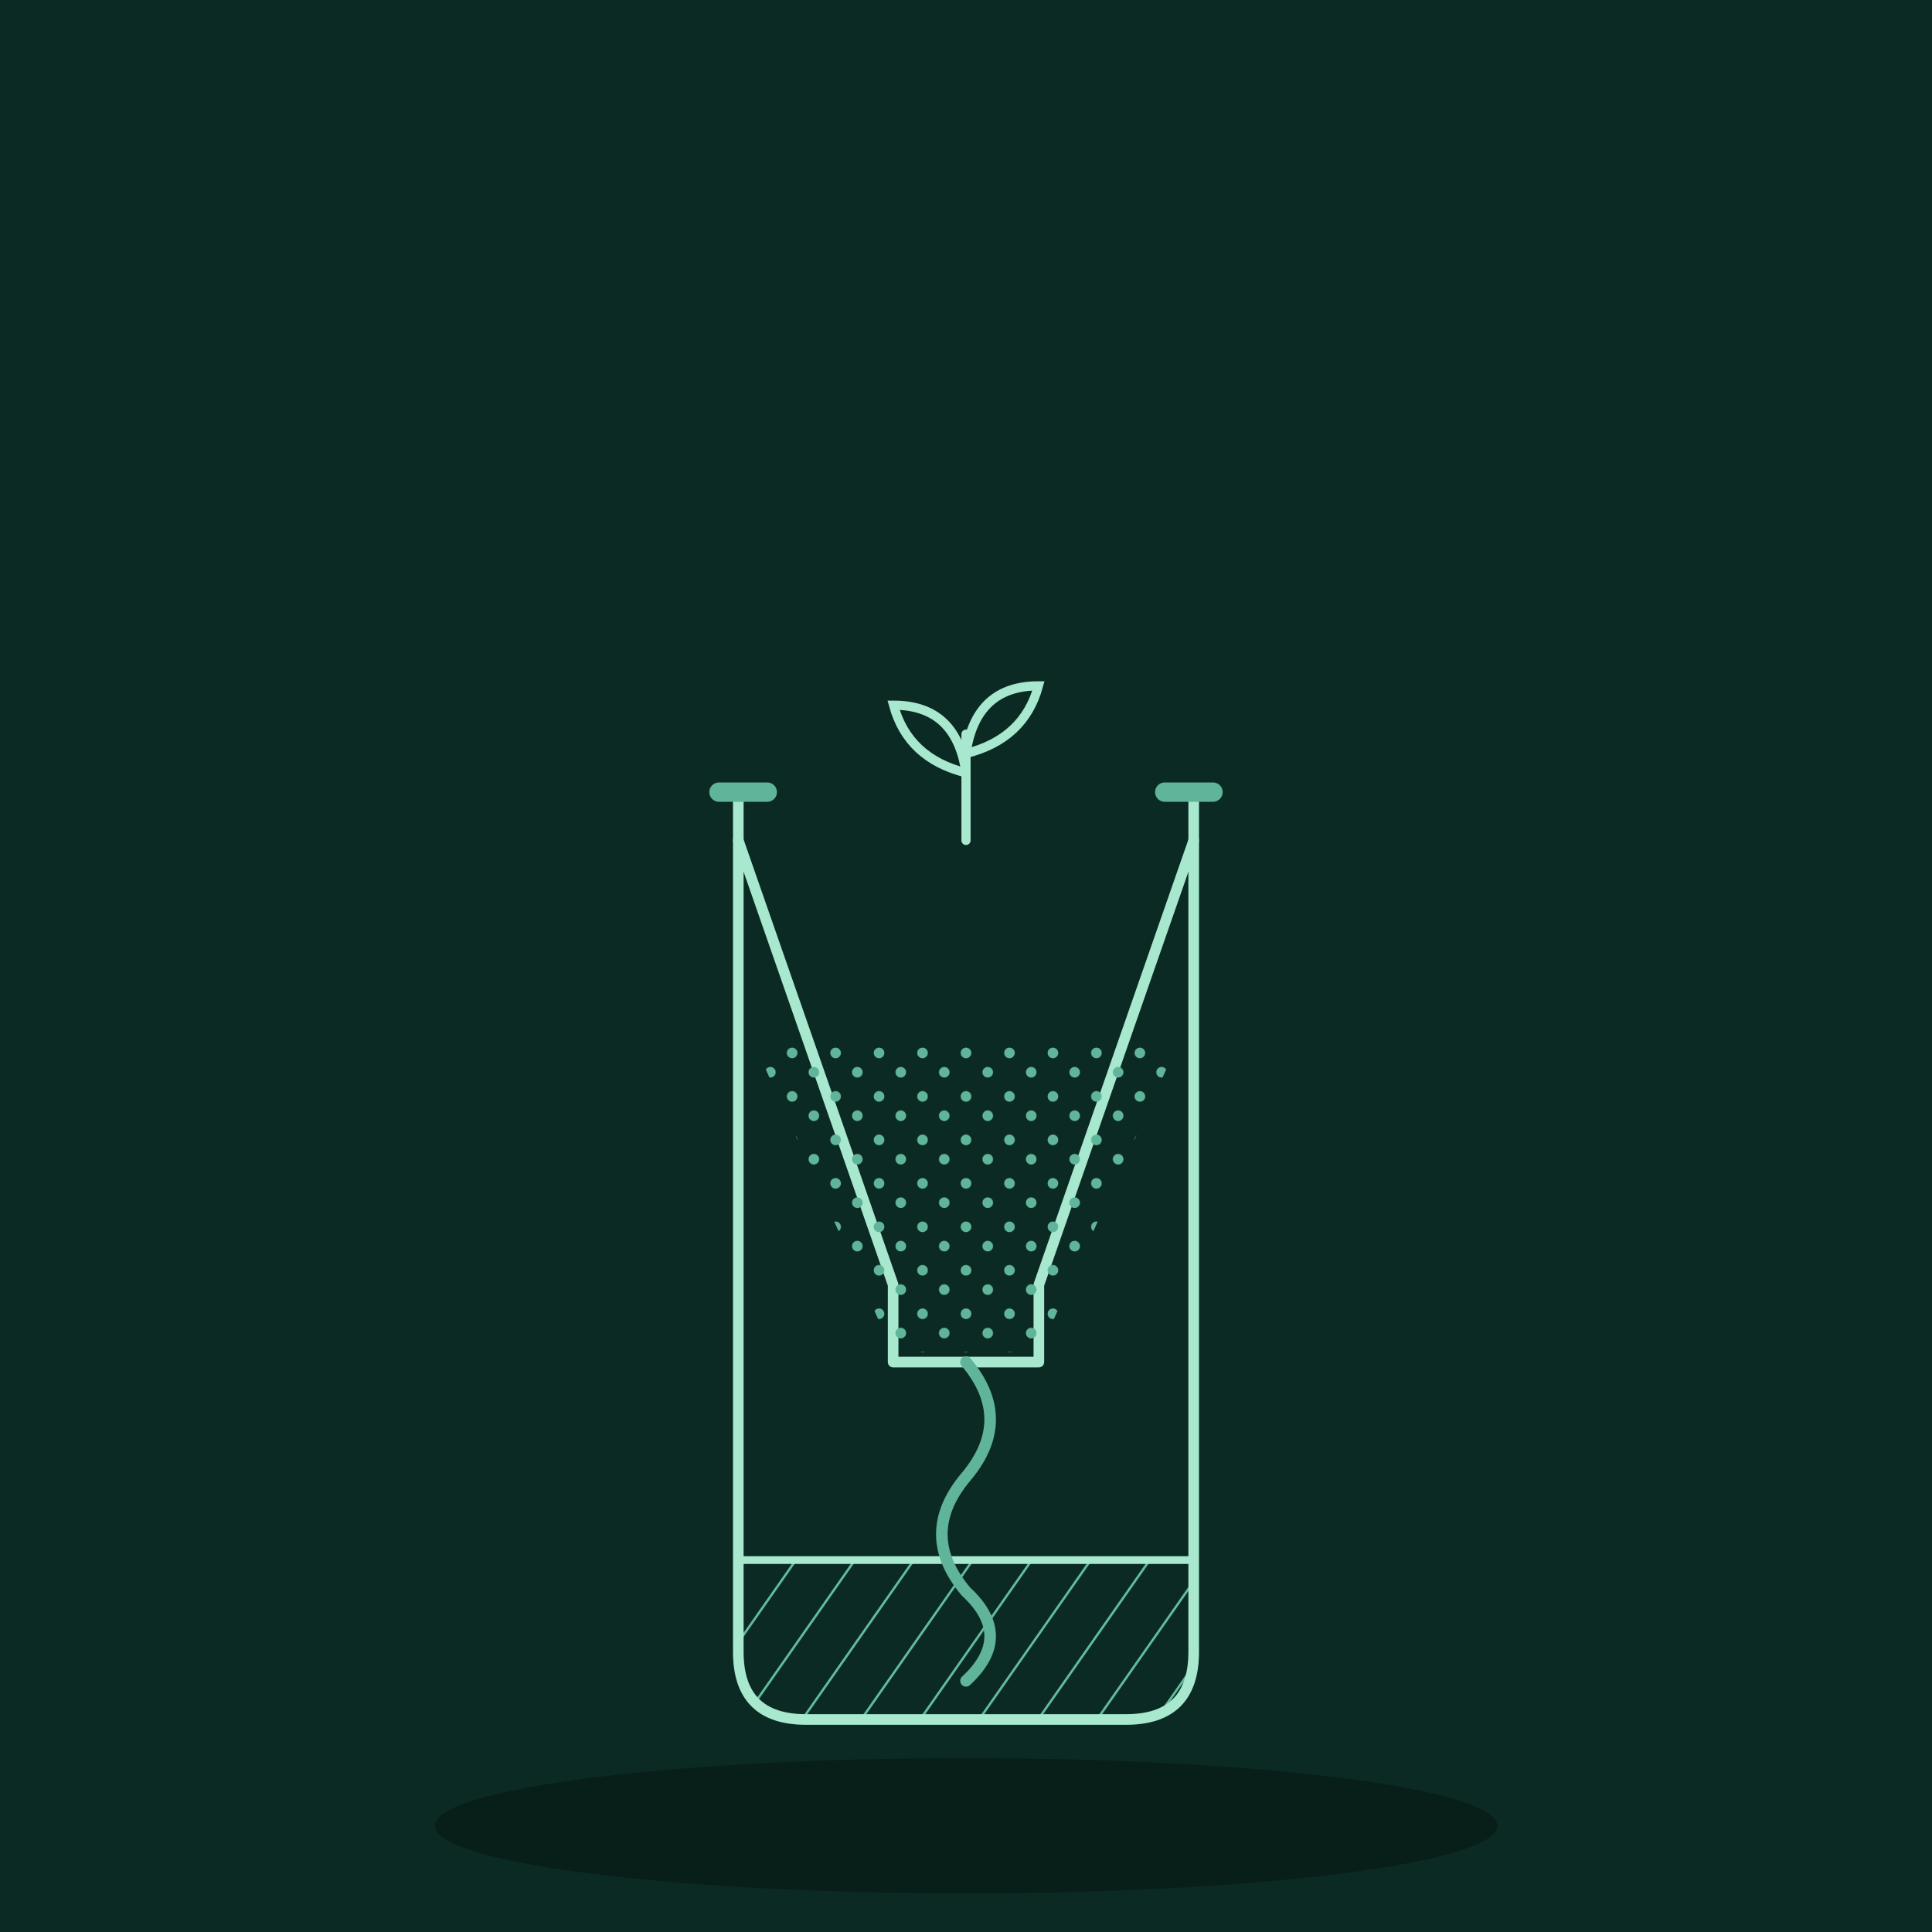
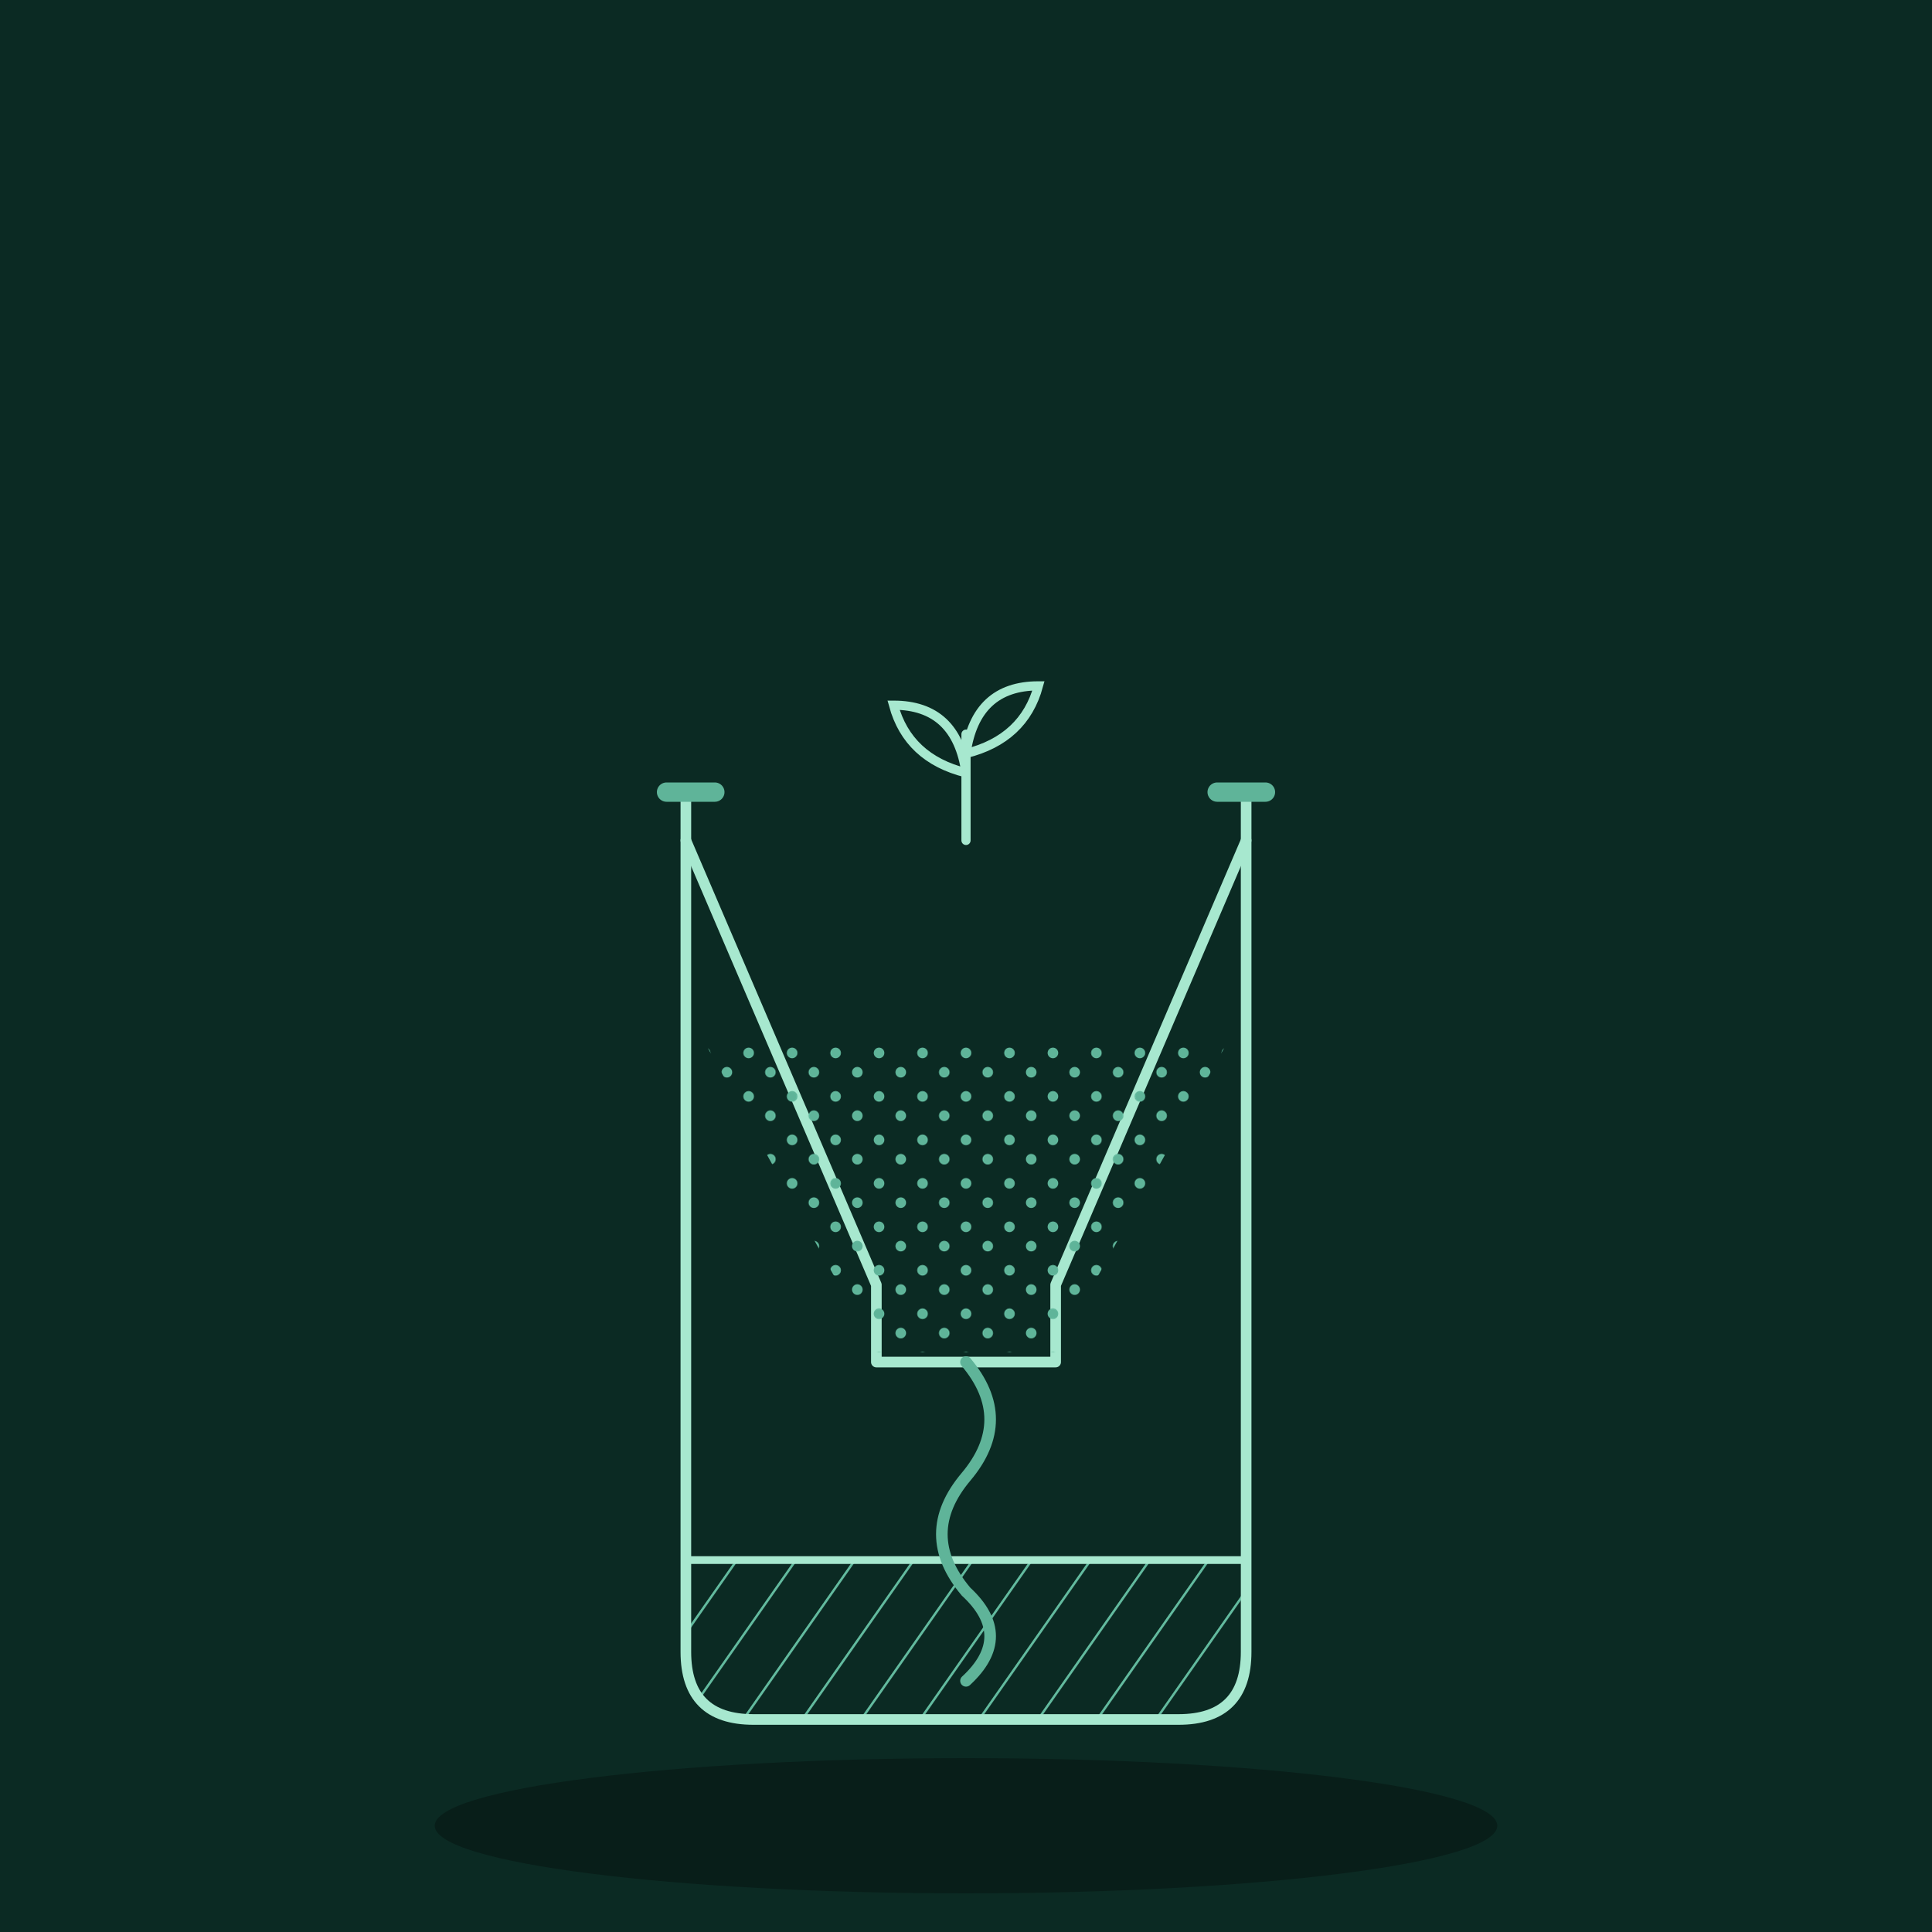
<svg xmlns="http://www.w3.org/2000/svg" viewBox="0 0 400 400" width="100%" role="img" aria-label="الشكل النهائي: مزهرية تسقي نفسها">
  <defs>
    <pattern id="bsoil" width="9" height="9" patternUnits="userSpaceOnUse">
      <circle cx="2" cy="2" r="1.1" fill="#5fb499" />
      <circle cx="6.5" cy="6" r="1.1" fill="#5fb499" />
    </pattern>
    <pattern id="bwater" width="10" height="10" patternUnits="userSpaceOnUse" patternTransform="rotate(35)">
      <line x1="0" y1="0" x2="0" y2="10" stroke="#5fb499" stroke-width="1" />
    </pattern>
  </defs>
  <rect width="400" height="400" fill="#0b2a23" />
  <ellipse cx="200" cy="378" rx="110" ry="14" fill="rgba(0,0,0,0.28)" />
  <g stroke-linecap="round">
-     <path d="M153.857 323 H246.143 V342 q0 14 -14 14 H166.857 q-14 0 -14 -14 Z" fill="url(#bwater)" />
-     <line x1="153.857" y1="323" x2="246.143" y2="323" stroke="#a7e8cf" stroke-width="1.6" />
-     <path d="M152.857 164 V342 q0 14 14 14 H233.143 q14 0 14 -14 V164" fill="none" stroke="#a7e8cf" stroke-width="2.2" stroke-linejoin="round" />
-     <path d="M152.857 174 L184.914 266 V282 h30.171 V266 L247.143 174" fill="none" stroke="#a7e8cf" stroke-width="2.2" stroke-linejoin="round" />
-     <path d="M155.686 215.04 H244.314 L215.086 280 H184.914 Z" fill="url(#bsoil)" />
+     <path d="M143 323 H257 V342 q0 14 -14 14 H156 q-14 0 -14 -14 Z" fill="url(#bwater)" />
+     <line x1="143" y1="323" x2="257" y2="323" stroke="#a7e8cf" stroke-width="1.6" />
+     <path d="M142 164 V342 q0 14 14 14 H244 q14 0 14 -14 V164" fill="none" stroke="#a7e8cf" stroke-width="2.2" stroke-linejoin="round" />
+     <path d="M142 174 L181.44 266 V282 h37.12 V266 L258 174" fill="none" stroke="#a7e8cf" stroke-width="2.2" stroke-linejoin="round" />
+     <path d="M145.48 215.04 H254.52 L218.56 280 H181.44 Z" fill="url(#bsoil)" />
    <path d="M200 282 q10 11.88 0 23.76 q-10 11.88 0 23.76 q10 9.24 0 18.48" fill="none" stroke="#5fb499" stroke-width="2.4" />
    <path d="M200 174 v-22 M200 160 q-12 -3 -15 -14 q13 0 15 14 M200 156 q12 -3 15 -14 q-13 0 -15 14" fill="none" stroke="#a7e8cf" stroke-width="1.9" />
-     <line x1="148.857" y1="164" x2="158.857" y2="164" stroke="#5fb499" stroke-width="4" />
-     <line x1="241.143" y1="164" x2="251.143" y2="164" stroke="#5fb499" stroke-width="4" />
+     <line x1="138" y1="164" x2="148" y2="164" stroke="#5fb499" stroke-width="4" />
+     <line x1="252" y1="164" x2="262" y2="164" stroke="#5fb499" stroke-width="4" />
  </g>
</svg>
